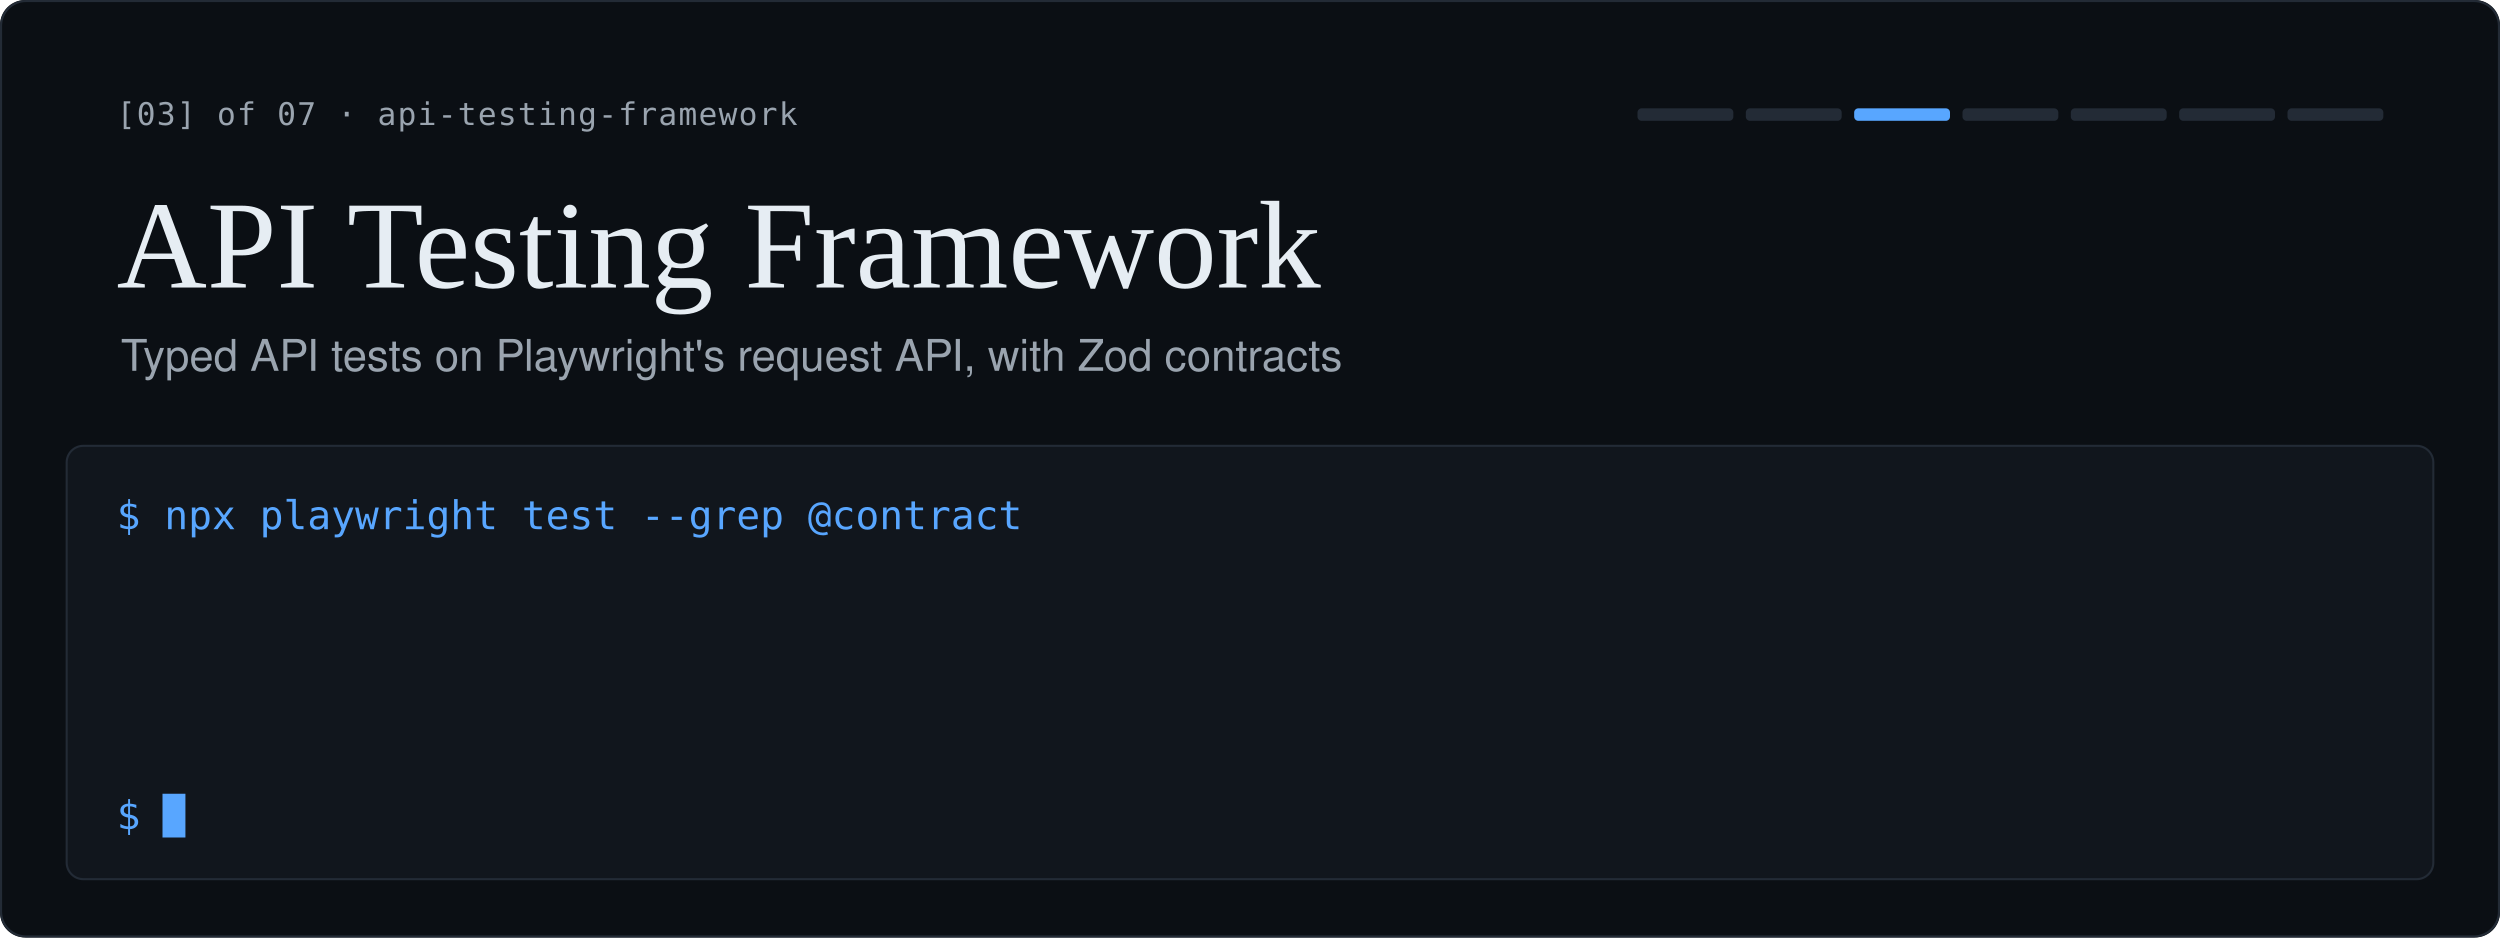
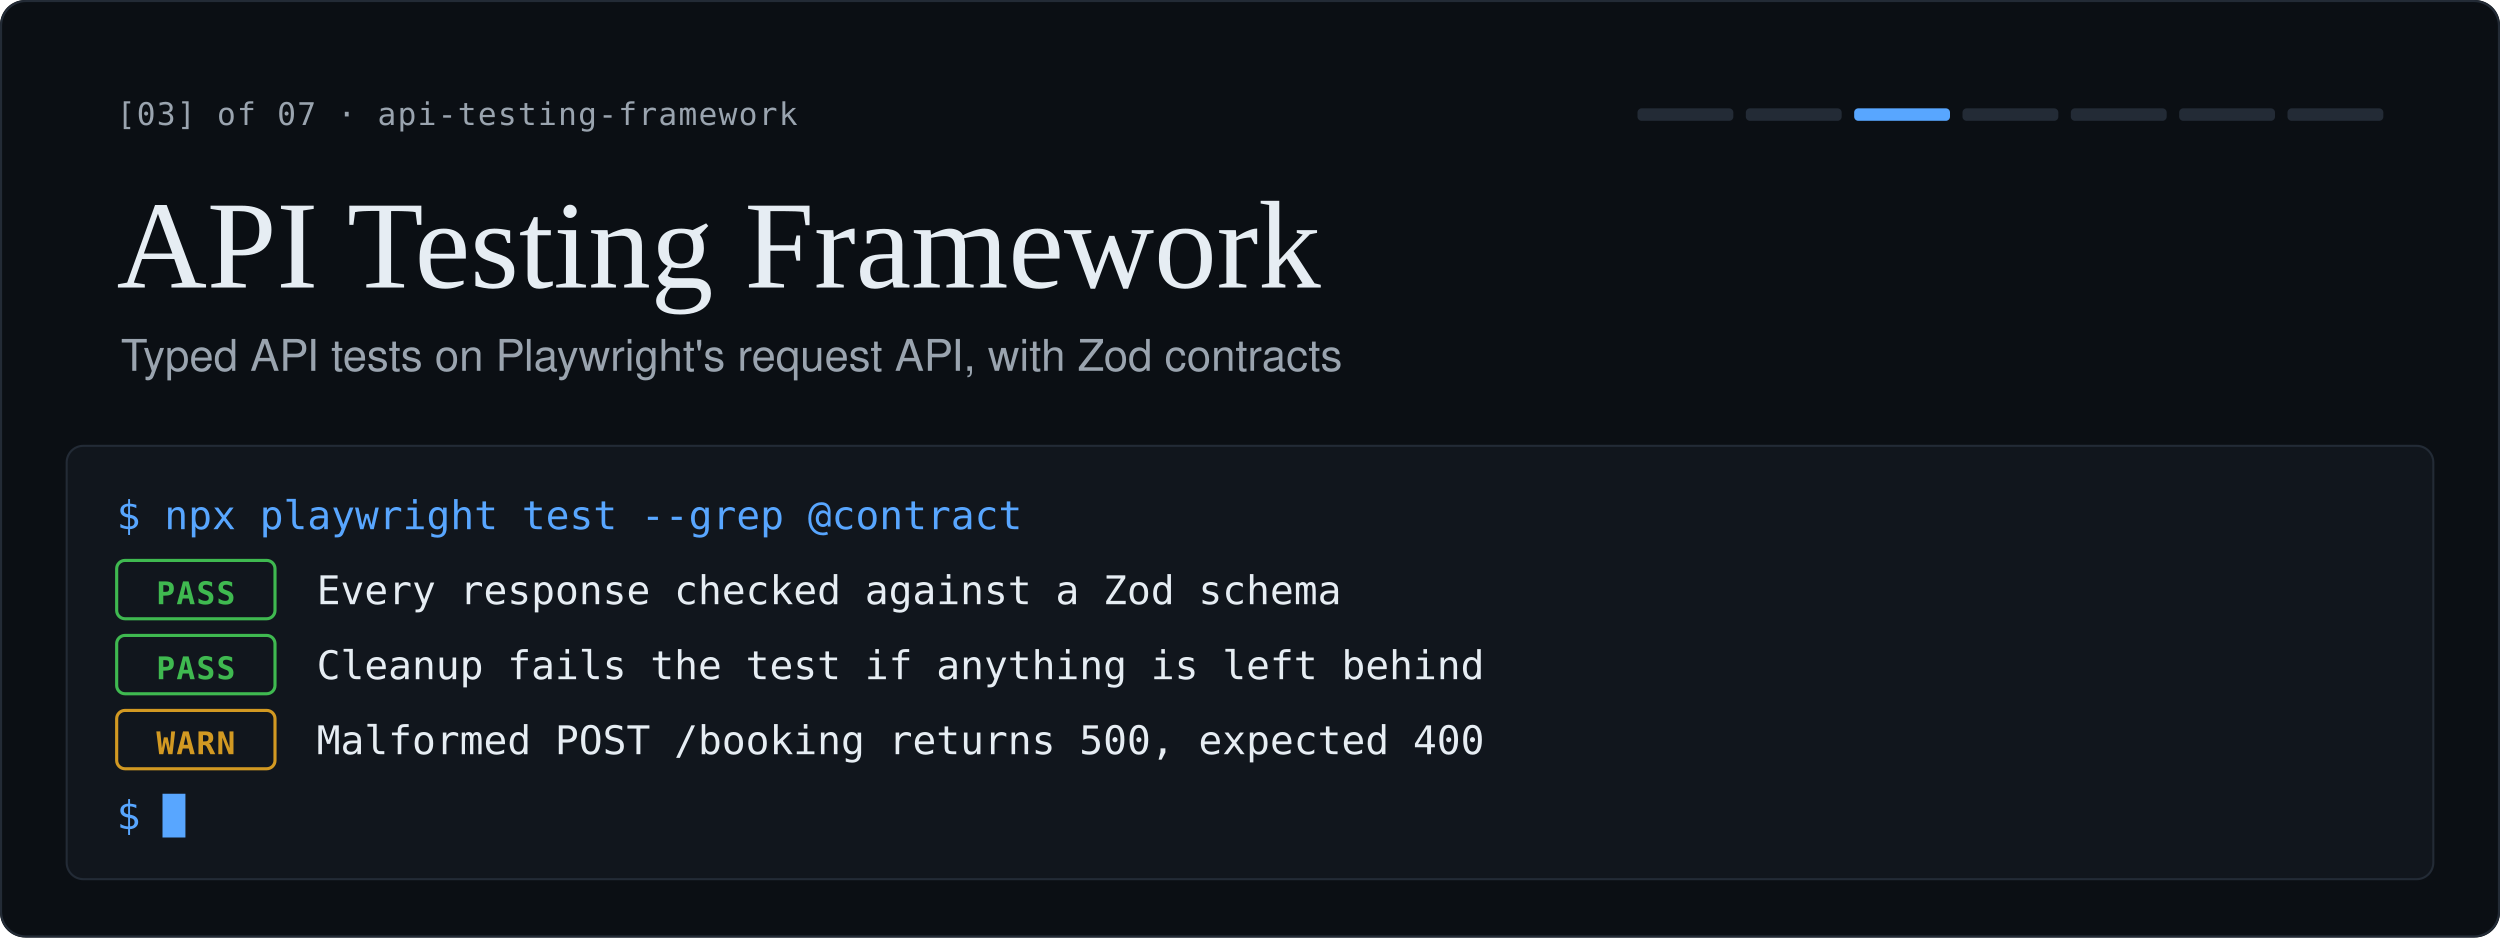
<svg xmlns="http://www.w3.org/2000/svg" xml:space="preserve" width="1200" height="450" viewBox="0 0 1200 450" role="img" aria-labelledby="t">
  <style>
-     .row { opacity: 0; animation: in 0.4s ease-out forwards; }
+     /* Visible by default; 'backwards' hides each row only until its delayed fade-in starts, so a
+        viewer that doesn't run SVG animations still shows every line. */
+     .row { animation: in 0.4s ease-out backwards; }
    .caret { animation: blink 1.1s steps(1) 2s infinite; }
    @keyframes in { from { opacity: 0; transform: translateX(-6px); } to { opacity: 1; transform: none; } }
    @keyframes blink { 50% { opacity: 0; } }
-     @media (prefers-reduced-motion: reduce) { .row { opacity: 1; animation: none; } .caret { animation: none; } }
+     @media (prefers-reduced-motion: reduce) { .row { animation: none; } .caret { animation: none; } }
  </style>
  <rect width="1200" height="450" rx="12" fill="#0B0F14" />
  <rect x="0.5" y="0.5" width="1199" height="449" rx="12" fill="none" stroke="#232B36" />
  <text x="56" y="60" font-family="'IBM Plex Mono', ui-monospace, SFMono-Regular, Menlo, Consolas, monospace" font-size="15" font-weight="500" fill="#9AA4AF" letter-spacing="0.6">[03] of 07 · api-testing-framework</text>
  <rect x="786" y="52" width="46" height="6" rx="2" fill="#232B36" />
  <rect x="838" y="52" width="46" height="6" rx="2" fill="#232B36" />
  <rect x="890" y="52" width="46" height="6" rx="2" fill="#58A6FF" />
  <rect x="942" y="52" width="46" height="6" rx="2" fill="#232B36" />
  <rect x="994" y="52" width="46" height="6" rx="2" fill="#232B36" />
  <rect x="1046" y="52" width="46" height="6" rx="2" fill="#232B36" />
  <rect x="1098" y="52" width="46" height="6" rx="2" fill="#232B36" />
  <text x="56" y="138" font-family="'Instrument Serif', Georgia, 'Times New Roman', serif" font-size="60" fill="#E6EDF3">API Testing Framework</text>
  <text x="58" y="178" font-family="'IBM Plex Sans', -apple-system, 'Segoe UI', Helvetica, Arial, sans-serif" font-size="21" fill="#9AA4AF">Typed API tests on Playwright's request API, with Zod contracts</text>
  <rect x="32" y="214" width="1136" height="208" rx="8" fill="#11161D" stroke="#232B36" />
  <text x="56" y="254" font-family="'IBM Plex Mono', ui-monospace, SFMono-Regular, Menlo, Consolas, monospace" font-size="19" fill="#58A6FF">$ npx playwright test --grep @contract</text>
  <g class="row" style="animation-delay:0.5s">
    <rect x="56" y="269" width="76" height="28" rx="4" fill="none" stroke="#3FB950" stroke-width="1.5" />
    <text x="94" y="290" text-anchor="middle" font-family="'IBM Plex Mono', ui-monospace, SFMono-Regular, Menlo, Consolas, monospace" font-size="15" font-weight="600" fill="#3FB950" letter-spacing="0.6">PASS</text>
    <text x="152" y="290" font-family="'IBM Plex Mono', ui-monospace, SFMono-Regular, Menlo, Consolas, monospace" font-size="19" fill="#E6EDF3">Every response checked against a Zod schema</text>
  </g>
  <g class="row" style="animation-delay:0.85s">
    <rect x="56" y="305" width="76" height="28" rx="4" fill="none" stroke="#3FB950" stroke-width="1.5" />
    <text x="94" y="326" text-anchor="middle" font-family="'IBM Plex Mono', ui-monospace, SFMono-Regular, Menlo, Consolas, monospace" font-size="15" font-weight="600" fill="#3FB950" letter-spacing="0.6">PASS</text>
    <text x="152" y="326" font-family="'IBM Plex Mono', ui-monospace, SFMono-Regular, Menlo, Consolas, monospace" font-size="19" fill="#E6EDF3">Cleanup fails the test if anything is left behind</text>
  </g>
  <g class="row" style="animation-delay:1.2s">
    <rect x="56" y="341" width="76" height="28" rx="4" fill="none" stroke="#D29922" stroke-width="1.5" />
    <text x="94" y="362" text-anchor="middle" font-family="'IBM Plex Mono', ui-monospace, SFMono-Regular, Menlo, Consolas, monospace" font-size="15" font-weight="600" fill="#D29922" letter-spacing="0.6">WARN</text>
    <text x="152" y="362" font-family="'IBM Plex Mono', ui-monospace, SFMono-Regular, Menlo, Consolas, monospace" font-size="19" fill="#E6EDF3">Malformed POST /booking returns 500, expected 400</text>
  </g>
  <text x="56" y="398" font-family="'IBM Plex Mono', ui-monospace, SFMono-Regular, Menlo, Consolas, monospace" font-size="19" fill="#58A6FF">$</text>
  <rect class="caret" x="78" y="381" width="11" height="21" fill="#58A6FF" />
</svg>
